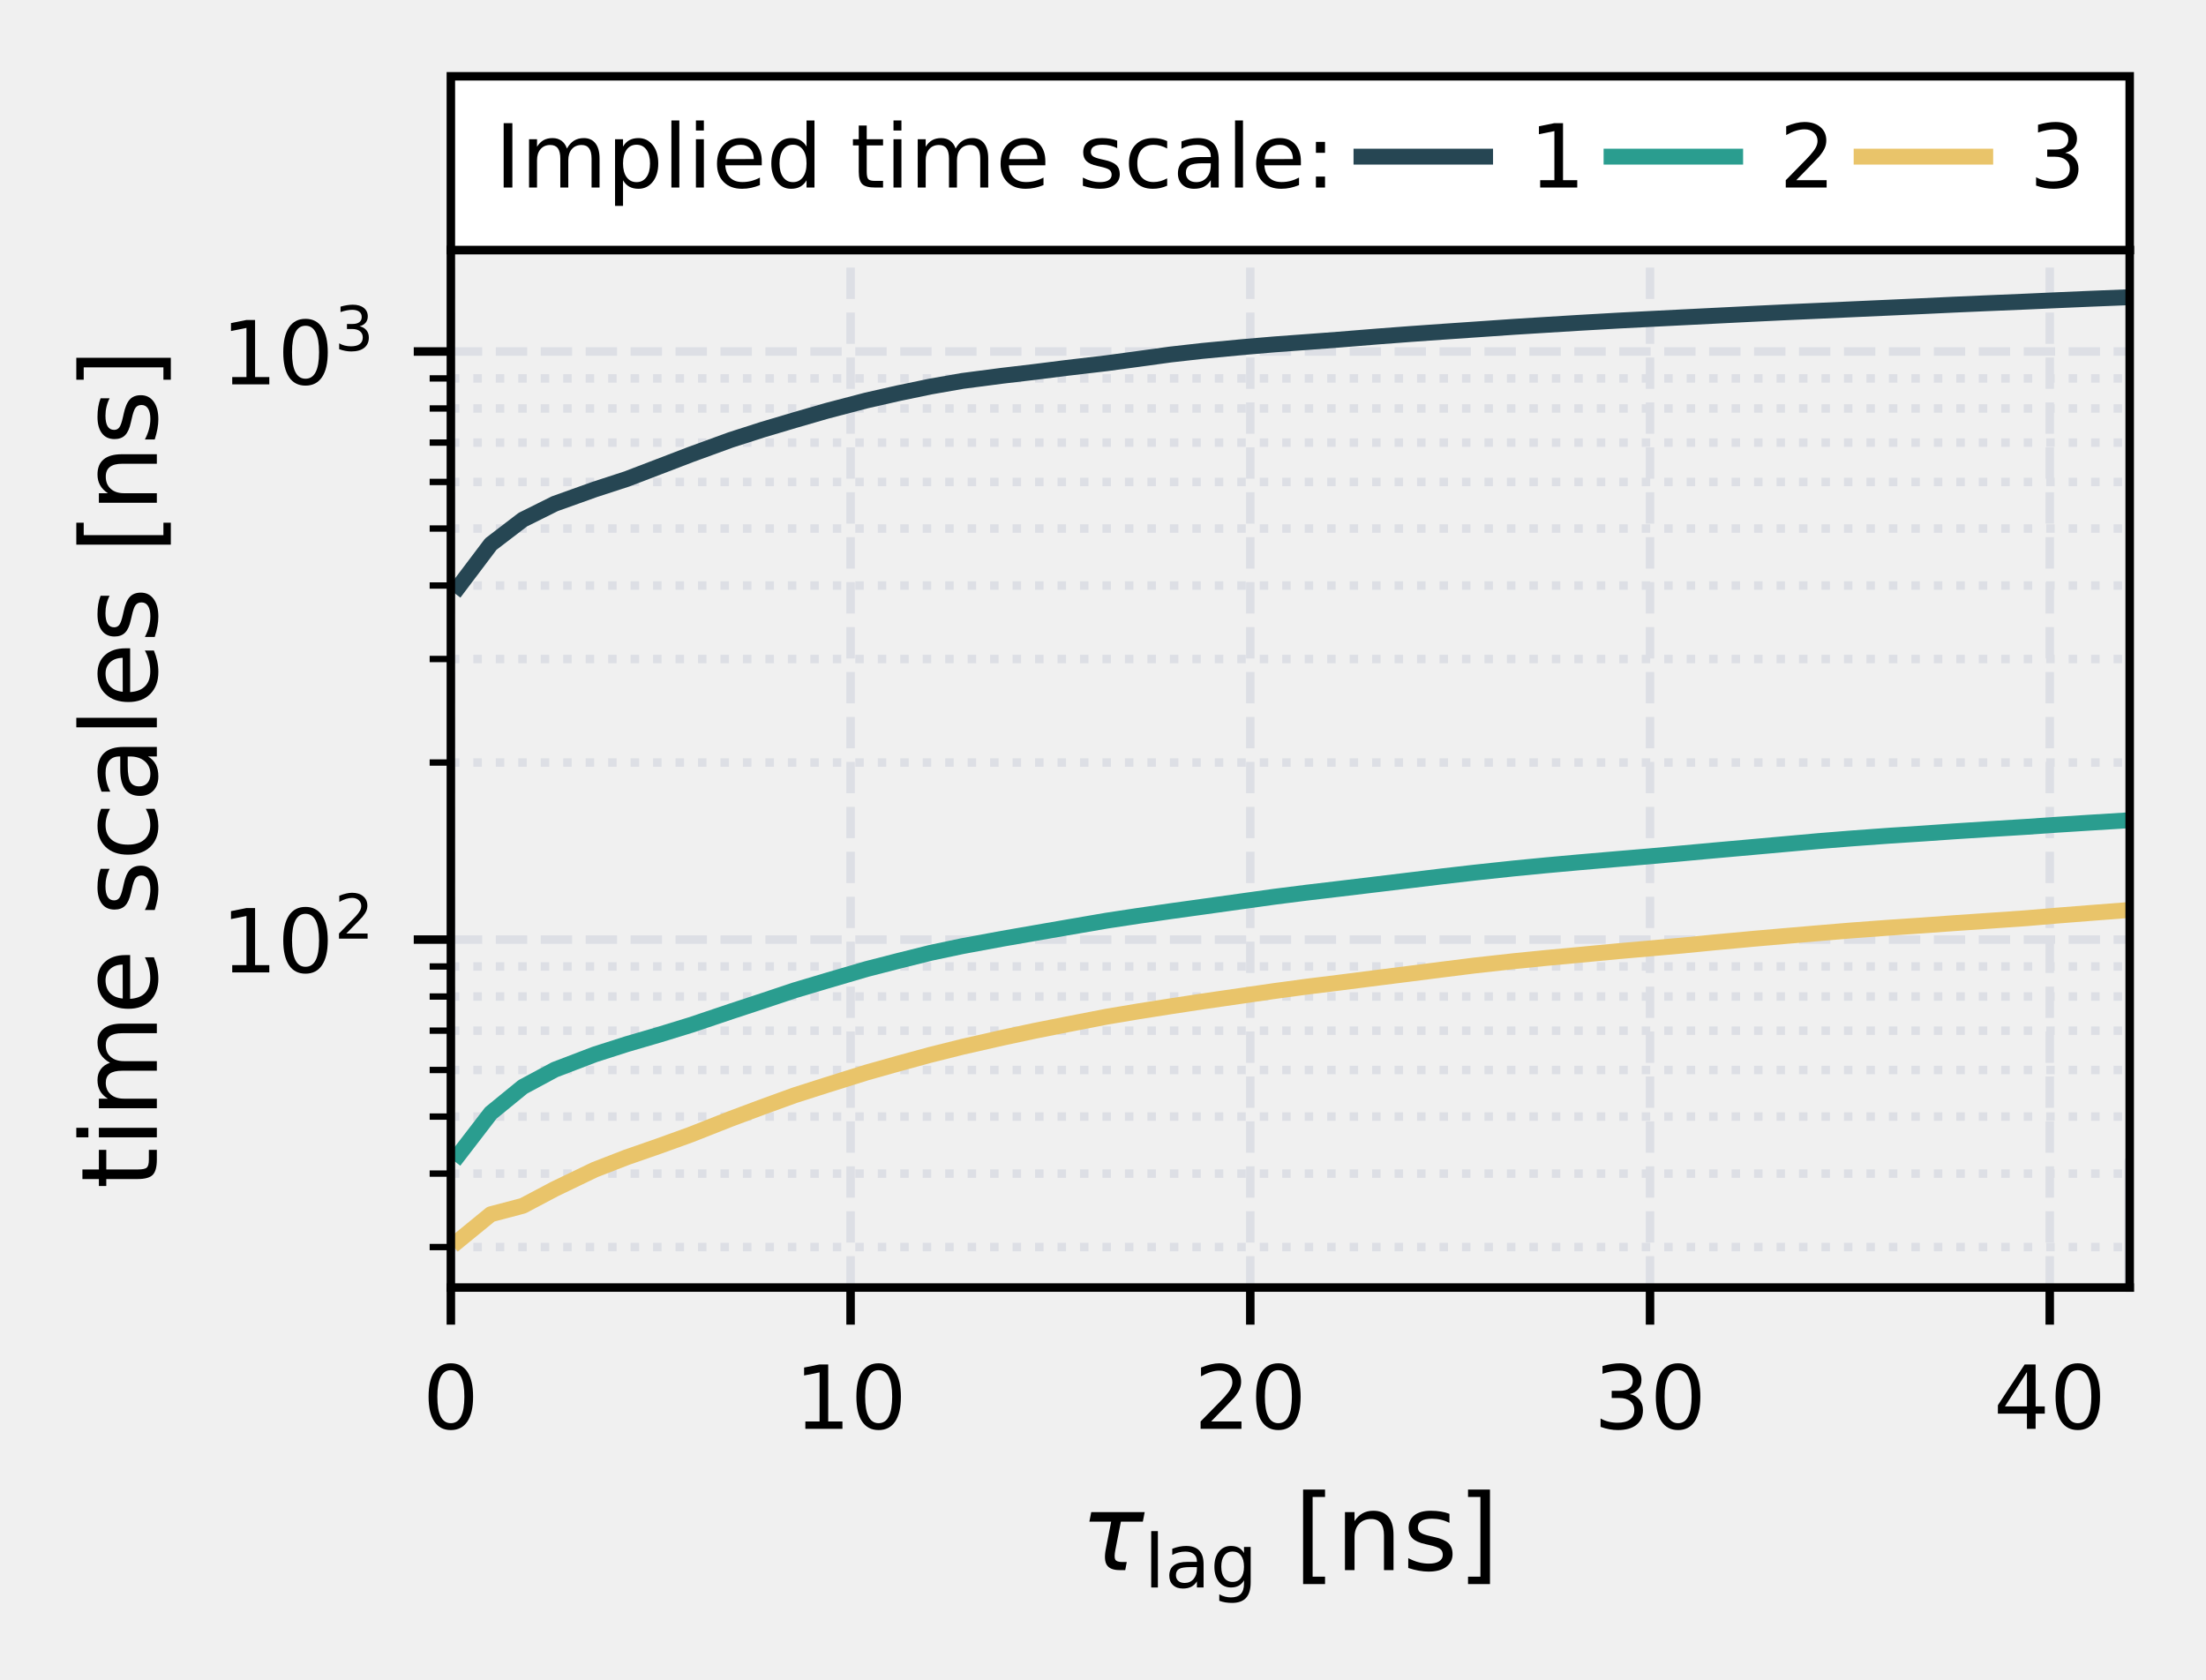
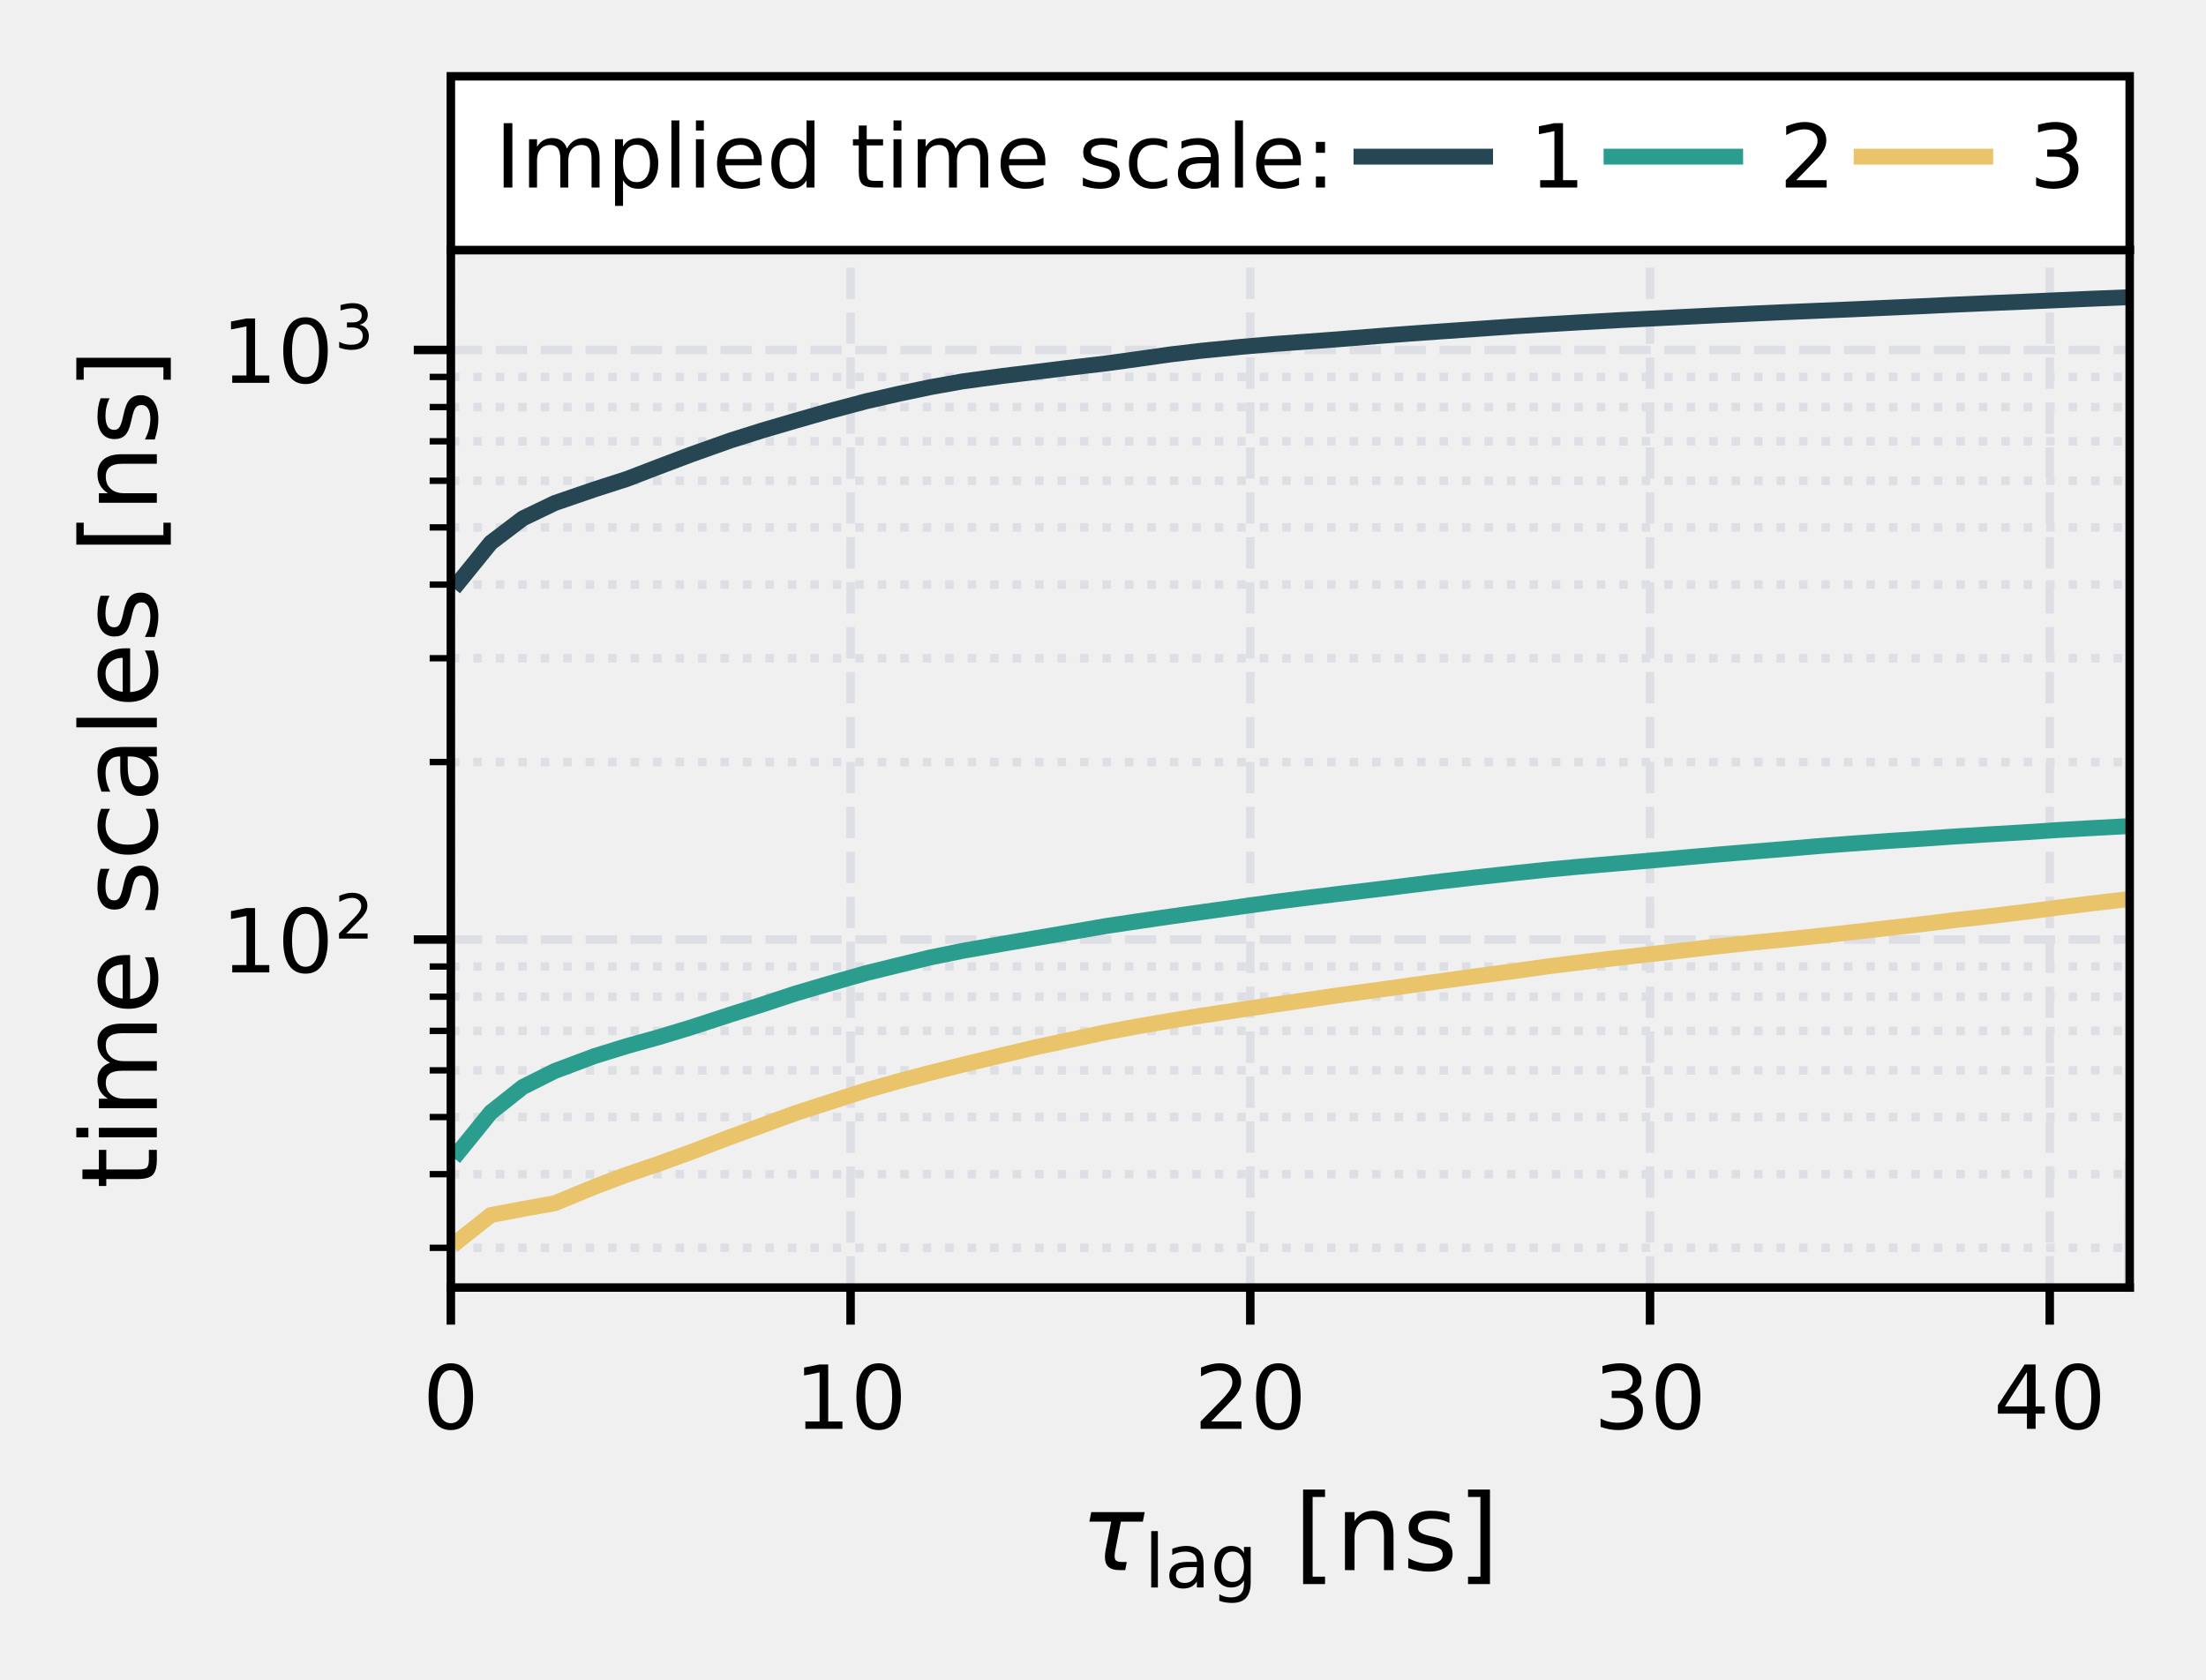
<svg xmlns="http://www.w3.org/2000/svg" xmlns:xlink="http://www.w3.org/1999/xlink" width="208.139pt" height="158.45pt" viewBox="0 0 208.139 158.45" version="1.1">
  <defs>
    <style type="text/css">*{stroke-linejoin: round; stroke-linecap: butt}</style>
  </defs>
  <g id="figure_1">
    <g id="patch_1">
      <path d="M 0 158.45  L 208.139 158.45  L 208.139 0  L 0 0  L 0 158.45  z " style="fill: none" />
    </g>
    <g id="axes_1">
      <g id="patch_2">
        <path d="M 42.539 121.488  L 200.939 121.488  L 200.939 23.592  L 42.539 23.592  L 42.539 121.488  z " style="fill: none" />
      </g>
      <g id="PolyCollection_1">
-         <path d="M 42.539 55687.192  L 42.539 55687.192  L 200.939 109.559  L 200.939 55687.192  L 200.939 55687.192  L 42.539 55687.192  z " clip-path="url(#p5a60e15272)" style="fill: #dddfe5; stroke: #dddfe5" />
+         <path d="M 42.539 55832.329  L 42.539 55832.329  L 200.939 109.612  L 200.939 55832.329  L 200.939 55832.329  L 42.539 55832.329  z " clip-path="url(#p1fb8c6ae62)" style="fill: #dddfe5; stroke: #dddfe5" />
      </g>
      <g id="matplotlib.axis_1">
        <g id="xtick_1">
          <g id="line2d_1">
-             <path d="M 42.539 121.488  L 42.539 23.592  " clip-path="url(#p5a60e15272)" style="fill: none; stroke-dasharray: 2.96,1.28; stroke-dashoffset: 0; stroke: #dddfe5; stroke-width: 0.8" />
+             <path d="M 42.539 121.488  L 42.539 23.592  " clip-path="url(#p1fb8c6ae62)" style="fill: none; stroke-dasharray: 2.96,1.28; stroke-dashoffset: 0; stroke: #dddfe5; stroke-width: 0.8" />
          </g>
          <g id="line2d_2">
            <defs>
-               <path id="ma54e5b5e8e" d="M 0 0  L 0 3.5  " style="stroke: #000000; stroke-width: 0.8" />
-             </defs>
-             <g>
-               <use xlink:href="#ma54e5b5e8e" x="42.539" y="121.488" style="stroke: #000000; stroke-width: 0.8" />
+               <path id="mc832dba0e1" d="M 0 0  L 0 3.5  " style="stroke: #000000; stroke-width: 0.8" />
+             </defs>
+             <g>
+               <use xlink:href="#mc832dba0e1" x="42.539" y="121.488" style="stroke: #000000; stroke-width: 0.8" />
            </g>
          </g>
          <g id="text_1">
            <g transform="translate(39.88894 134.818) scale(0.0833 -0.0833)">
              <defs>
                <path id="DejaVuSans-30" d="M 2034 4250  Q 1547 4250 1301 3770  Q 1056 3291 1056 2328  Q 1056 1369 1301 889  Q 1547 409 2034 409  Q 2525 409 2770 889  Q 3016 1369 3016 2328  Q 3016 3291 2770 3770  Q 2525 4250 2034 4250  z M 2034 4750  Q 2819 4750 3233 4129  Q 3647 3509 3647 2328  Q 3647 1150 3233 529  Q 2819 -91 2034 -91  Q 1250 -91 836 529  Q 422 1150 422 2328  Q 422 3509 836 4129  Q 1250 4750 2034 4750  z " transform="scale(0.015625)" />
              </defs>
              <use xlink:href="#DejaVuSans-30" />
            </g>
          </g>
        </g>
        <g id="xtick_2">
          <g id="line2d_3">
-             <path d="M 80.253 121.488  L 80.253 23.592  " clip-path="url(#p5a60e15272)" style="fill: none; stroke-dasharray: 2.96,1.28; stroke-dashoffset: 0; stroke: #dddfe5; stroke-width: 0.8" />
+             <path d="M 80.253 121.488  L 80.253 23.592  " clip-path="url(#p1fb8c6ae62)" style="fill: none; stroke-dasharray: 2.96,1.28; stroke-dashoffset: 0; stroke: #dddfe5; stroke-width: 0.8" />
          </g>
          <g id="line2d_4">
            <g>
-               <use xlink:href="#ma54e5b5e8e" x="80.253" y="121.488" style="stroke: #000000; stroke-width: 0.8" />
+               <use xlink:href="#mc832dba0e1" x="80.253" y="121.488" style="stroke: #000000; stroke-width: 0.8" />
            </g>
          </g>
          <g id="text_2">
            <g transform="translate(74.95325 134.818) scale(0.0833 -0.0833)">
              <defs>
                <path id="DejaVuSans-31" d="M 794 531  L 1825 531  L 1825 4091  L 703 3866  L 703 4441  L 1819 4666  L 2450 4666  L 2450 531  L 3481 531  L 3481 0  L 794 0  L 794 531  z " transform="scale(0.015625)" />
              </defs>
              <use xlink:href="#DejaVuSans-31" />
              <use xlink:href="#DejaVuSans-30" x="63.623" />
            </g>
          </g>
        </g>
        <g id="xtick_3">
          <g id="line2d_5">
-             <path d="M 117.967 121.488  L 117.967 23.592  " clip-path="url(#p5a60e15272)" style="fill: none; stroke-dasharray: 2.96,1.28; stroke-dashoffset: 0; stroke: #dddfe5; stroke-width: 0.8" />
+             <path d="M 117.967 121.488  L 117.967 23.592  " clip-path="url(#p1fb8c6ae62)" style="fill: none; stroke-dasharray: 2.96,1.28; stroke-dashoffset: 0; stroke: #dddfe5; stroke-width: 0.8" />
          </g>
          <g id="line2d_6">
            <g>
-               <use xlink:href="#ma54e5b5e8e" x="117.967" y="121.488" style="stroke: #000000; stroke-width: 0.8" />
+               <use xlink:href="#mc832dba0e1" x="117.967" y="121.488" style="stroke: #000000; stroke-width: 0.8" />
            </g>
          </g>
          <g id="text_3">
            <g transform="translate(112.6675 134.818) scale(0.0833 -0.0833)">
              <defs>
                <path id="DejaVuSans-32" d="M 1228 531  L 3431 531  L 3431 0  L 469 0  L 469 531  Q 828 903 1448 1529  Q 2069 2156 2228 2338  Q 2531 2678 2651 2914  Q 2772 3150 2772 3378  Q 2772 3750 2511 3984  Q 2250 4219 1831 4219  Q 1534 4219 1204 4116  Q 875 4013 500 3803  L 500 4441  Q 881 4594 1212 4672  Q 1544 4750 1819 4750  Q 2544 4750 2975 4387  Q 3406 4025 3406 3419  Q 3406 3131 3298 2873  Q 3191 2616 2906 2266  Q 2828 2175 2409 1742  Q 1991 1309 1228 531  z " transform="scale(0.015625)" />
              </defs>
              <use xlink:href="#DejaVuSans-32" />
              <use xlink:href="#DejaVuSans-30" x="63.623" />
            </g>
          </g>
        </g>
        <g id="xtick_4">
          <g id="line2d_7">
-             <path d="M 155.682 121.488  L 155.682 23.592  " clip-path="url(#p5a60e15272)" style="fill: none; stroke-dasharray: 2.96,1.28; stroke-dashoffset: 0; stroke: #dddfe5; stroke-width: 0.8" />
+             <path d="M 155.682 121.488  L 155.682 23.592  " clip-path="url(#p1fb8c6ae62)" style="fill: none; stroke-dasharray: 2.96,1.28; stroke-dashoffset: 0; stroke: #dddfe5; stroke-width: 0.8" />
          </g>
          <g id="line2d_8">
            <g>
-               <use xlink:href="#ma54e5b5e8e" x="155.682" y="121.488" style="stroke: #000000; stroke-width: 0.8" />
+               <use xlink:href="#mc832dba0e1" x="155.682" y="121.488" style="stroke: #000000; stroke-width: 0.8" />
            </g>
          </g>
          <g id="text_4">
            <g transform="translate(150.3818 134.818) scale(0.0833 -0.0833)">
              <defs>
                <path id="DejaVuSans-33" d="M 2597 2516  Q 3050 2419 3304 2112  Q 3559 1806 3559 1356  Q 3559 666 3084 287  Q 2609 -91 1734 -91  Q 1441 -91 1130 -33  Q 819 25 488 141  L 488 750  Q 750 597 1062 519  Q 1375 441 1716 441  Q 2309 441 2620 675  Q 2931 909 2931 1356  Q 2931 1769 2642 2001  Q 2353 2234 1838 2234  L 1294 2234  L 1294 2753  L 1863 2753  Q 2328 2753 2575 2939  Q 2822 3125 2822 3475  Q 2822 3834 2567 4026  Q 2313 4219 1838 4219  Q 1578 4219 1281 4162  Q 984 4106 628 3988  L 628 4550  Q 988 4650 1302 4700  Q 1616 4750 1894 4750  Q 2613 4750 3031 4423  Q 3450 4097 3450 3541  Q 3450 3153 3228 2886  Q 3006 2619 2597 2516  z " transform="scale(0.015625)" />
              </defs>
              <use xlink:href="#DejaVuSans-33" />
              <use xlink:href="#DejaVuSans-30" x="63.623" />
            </g>
          </g>
        </g>
        <g id="xtick_5">
          <g id="line2d_9">
-             <path d="M 193.396 121.488  L 193.396 23.592  " clip-path="url(#p5a60e15272)" style="fill: none; stroke-dasharray: 2.96,1.28; stroke-dashoffset: 0; stroke: #dddfe5; stroke-width: 0.8" />
+             <path d="M 193.396 121.488  L 193.396 23.592  " clip-path="url(#p1fb8c6ae62)" style="fill: none; stroke-dasharray: 2.96,1.28; stroke-dashoffset: 0; stroke: #dddfe5; stroke-width: 0.8" />
          </g>
          <g id="line2d_10">
            <g>
-               <use xlink:href="#ma54e5b5e8e" x="193.396" y="121.488" style="stroke: #000000; stroke-width: 0.8" />
+               <use xlink:href="#mc832dba0e1" x="193.396" y="121.488" style="stroke: #000000; stroke-width: 0.8" />
            </g>
          </g>
          <g id="text_5">
            <g transform="translate(188.0961 134.818) scale(0.0833 -0.0833)">
              <defs>
                <path id="DejaVuSans-34" d="M 2419 4116  L 825 1625  L 2419 1625  L 2419 4116  z M 2253 4666  L 3047 4666  L 3047 1625  L 3713 1625  L 3713 1100  L 3047 1100  L 3047 0  L 2419 0  L 2419 1100  L 313 1100  L 313 1709  L 2253 4666  z " transform="scale(0.015625)" />
              </defs>
              <use xlink:href="#DejaVuSans-34" />
              <use xlink:href="#DejaVuSans-30" x="63.623" />
            </g>
          </g>
        </g>
        <g id="text_6">
          <g transform="translate(101.9389 148.1503) scale(0.1 -0.1)">
            <defs>
              <path id="DejaVuSans-Oblique-3c4" d="M 2103 638  Q 2188 488 2525 488  L 2800 488  L 2706 0  L 2363 0  Q 1800 0 1600 300  Q 1403 606 1534 1269  L 1856 2925  L 541 2925  L 653 3500  L 3881 3500  L 3769 2925  L 2444 2925  L 2113 1234  Q 2025 781 2103 638  z " transform="scale(0.015625)" />
              <path id="DejaVuSans-6c" d="M 603 4863  L 1178 4863  L 1178 0  L 603 0  L 603 4863  z " transform="scale(0.015625)" />
              <path id="DejaVuSans-61" d="M 2194 1759  Q 1497 1759 1228 1600  Q 959 1441 959 1056  Q 959 750 1161 570  Q 1363 391 1709 391  Q 2188 391 2477 730  Q 2766 1069 2766 1631  L 2766 1759  L 2194 1759  z M 3341 1997  L 3341 0  L 2766 0  L 2766 531  Q 2569 213 2275 61  Q 1981 -91 1556 -91  Q 1019 -91 701 211  Q 384 513 384 1019  Q 384 1609 779 1909  Q 1175 2209 1959 2209  L 2766 2209  L 2766 2266  Q 2766 2663 2505 2880  Q 2244 3097 1772 3097  Q 1472 3097 1187 3025  Q 903 2953 641 2809  L 641 3341  Q 956 3463 1253 3523  Q 1550 3584 1831 3584  Q 2591 3584 2966 3190  Q 3341 2797 3341 1997  z " transform="scale(0.015625)" />
              <path id="DejaVuSans-67" d="M 2906 1791  Q 2906 2416 2648 2759  Q 2391 3103 1925 3103  Q 1463 3103 1205 2759  Q 947 2416 947 1791  Q 947 1169 1205 825  Q 1463 481 1925 481  Q 2391 481 2648 825  Q 2906 1169 2906 1791  z M 3481 434  Q 3481 -459 3084 -895  Q 2688 -1331 1869 -1331  Q 1566 -1331 1297 -1286  Q 1028 -1241 775 -1147  L 775 -588  Q 1028 -725 1275 -790  Q 1522 -856 1778 -856  Q 2344 -856 2625 -561  Q 2906 -266 2906 331  L 2906 616  Q 2728 306 2450 153  Q 2172 0 1784 0  Q 1141 0 747 490  Q 353 981 353 1791  Q 353 2603 747 3093  Q 1141 3584 1784 3584  Q 2172 3584 2450 3431  Q 2728 3278 2906 2969  L 2906 3500  L 3481 3500  L 3481 434  z " transform="scale(0.015625)" />
              <path id="DejaVuSans-20" transform="scale(0.015625)" />
              <path id="DejaVuSans-5b" d="M 550 4863  L 1875 4863  L 1875 4416  L 1125 4416  L 1125 -397  L 1875 -397  L 1875 -844  L 550 -844  L 550 4863  z " transform="scale(0.015625)" />
              <path id="DejaVuSans-6e" d="M 3513 2113  L 3513 0  L 2938 0  L 2938 2094  Q 2938 2591 2744 2837  Q 2550 3084 2163 3084  Q 1697 3084 1428 2787  Q 1159 2491 1159 1978  L 1159 0  L 581 0  L 581 3500  L 1159 3500  L 1159 2956  Q 1366 3272 1645 3428  Q 1925 3584 2291 3584  Q 2894 3584 3203 3211  Q 3513 2838 3513 2113  z " transform="scale(0.015625)" />
              <path id="DejaVuSans-73" d="M 2834 3397  L 2834 2853  Q 2591 2978 2328 3040  Q 2066 3103 1784 3103  Q 1356 3103 1142 2972  Q 928 2841 928 2578  Q 928 2378 1081 2264  Q 1234 2150 1697 2047  L 1894 2003  Q 2506 1872 2764 1633  Q 3022 1394 3022 966  Q 3022 478 2636 193  Q 2250 -91 1575 -91  Q 1294 -91 989 -36  Q 684 19 347 128  L 347 722  Q 666 556 975 473  Q 1284 391 1588 391  Q 1994 391 2212 530  Q 2431 669 2431 922  Q 2431 1156 2273 1281  Q 2116 1406 1581 1522  L 1381 1569  Q 847 1681 609 1914  Q 372 2147 372 2553  Q 372 3047 722 3315  Q 1072 3584 1716 3584  Q 2034 3584 2315 3537  Q 2597 3491 2834 3397  z " transform="scale(0.015625)" />
              <path id="DejaVuSans-5d" d="M 1947 4863  L 1947 -844  L 622 -844  L 622 -397  L 1369 -397  L 1369 4416  L 622 4416  L 622 4863  L 1947 4863  z " transform="scale(0.015625)" />
            </defs>
            <use xlink:href="#DejaVuSans-Oblique-3c4" transform="translate(0 0.015625)" />
            <use xlink:href="#DejaVuSans-6c" transform="translate(60.20508 -16.39062) scale(0.7)" />
            <use xlink:href="#DejaVuSans-61" transform="translate(79.65332 -16.39062) scale(0.7)" />
            <use xlink:href="#DejaVuSans-67" transform="translate(122.5488 -16.39062) scale(0.7)" />
            <use xlink:href="#DejaVuSans-20" transform="translate(169.7168 0.015625)" />
            <use xlink:href="#DejaVuSans-5b" transform="translate(201.5039 0.015625)" />
            <use xlink:href="#DejaVuSans-6e" transform="translate(240.5176 0.015625)" />
            <use xlink:href="#DejaVuSans-73" transform="translate(303.8965 0.015625)" />
            <use xlink:href="#DejaVuSans-5d" transform="translate(355.9961 0.015625)" />
          </g>
        </g>
      </g>
      <g id="matplotlib.axis_2">
        <g id="ytick_1">
          <g id="line2d_11">
-             <path d="M 42.539 88.654  L 200.939 88.654  " clip-path="url(#p5a60e15272)" style="fill: none; stroke-dasharray: 2.96,1.28; stroke-dashoffset: 0; stroke: #dddfe5; stroke-width: 0.8" />
+             <path d="M 42.539 88.652  L 200.939 88.652  " clip-path="url(#p1fb8c6ae62)" style="fill: none; stroke-dasharray: 2.96,1.28; stroke-dashoffset: 0; stroke: #dddfe5; stroke-width: 0.8" />
          </g>
          <g id="line2d_12">
            <defs>
-               <path id="ma16c49436f" d="M 0 0  L -3.5 0  " style="stroke: #000000; stroke-width: 0.8" />
-             </defs>
-             <g>
-               <use xlink:href="#ma16c49436f" x="42.539" y="88.654" style="stroke: #000000; stroke-width: 0.8" />
+               <path id="m6d2ce5199c" d="M 0 0  L -3.5 0  " style="stroke: #000000; stroke-width: 0.8" />
+             </defs>
+             <g>
+               <use xlink:href="#m6d2ce5199c" x="42.539" y="88.652" style="stroke: #000000; stroke-width: 0.8" />
            </g>
          </g>
          <g id="text_7">
-             <g transform="translate(20.87813 91.81829) scale(0.0833 -0.0833)">
+             <g transform="translate(20.87813 91.81677) scale(0.0833 -0.0833)">
              <use xlink:href="#DejaVuSans-31" transform="translate(0 0.765625)" />
              <use xlink:href="#DejaVuSans-30" transform="translate(63.62305 0.765625)" />
              <use xlink:href="#DejaVuSans-32" transform="translate(128.2031 39.04688) scale(0.7)" />
            </g>
          </g>
        </g>
        <g id="ytick_2">
          <g id="line2d_13">
-             <path d="M 42.539 33.166  L 200.939 33.166  " clip-path="url(#p5a60e15272)" style="fill: none; stroke-dasharray: 2.96,1.28; stroke-dashoffset: 0; stroke: #dddfe5; stroke-width: 0.8" />
+             <path d="M 42.539 33.02  L 200.939 33.02  " clip-path="url(#p1fb8c6ae62)" style="fill: none; stroke-dasharray: 2.96,1.28; stroke-dashoffset: 0; stroke: #dddfe5; stroke-width: 0.8" />
          </g>
          <g id="line2d_14">
            <g>
-               <use xlink:href="#ma16c49436f" x="42.539" y="33.166" style="stroke: #000000; stroke-width: 0.8" />
+               <use xlink:href="#m6d2ce5199c" x="42.539" y="33.02" style="stroke: #000000; stroke-width: 0.8" />
            </g>
          </g>
          <g id="text_8">
-             <g transform="translate(20.87813 36.33072) scale(0.0833 -0.0833)">
+             <g transform="translate(20.87813 36.18435) scale(0.0833 -0.0833)">
              <use xlink:href="#DejaVuSans-31" transform="translate(0 0.765625)" />
              <use xlink:href="#DejaVuSans-30" transform="translate(63.62305 0.765625)" />
              <use xlink:href="#DejaVuSans-33" transform="translate(128.2031 39.04688) scale(0.7)" />
            </g>
          </g>
        </g>
        <g id="ytick_3">
          <g id="line2d_15">
-             <path d="M 42.539 117.667  L 200.939 117.667  " clip-path="url(#p5a60e15272)" style="fill: none; stroke-dasharray: 0.8,1.32; stroke-dashoffset: 0; stroke: #dddfe5; stroke-width: 0.8" />
+             <path d="M 42.539 117.741  L 200.939 117.741  " clip-path="url(#p1fb8c6ae62)" style="fill: none; stroke-dasharray: 0.8,1.32; stroke-dashoffset: 0; stroke: #dddfe5; stroke-width: 0.8" />
          </g>
          <g id="line2d_16">
            <defs>
-               <path id="m517c866942" d="M 0 0  L -2 0  " style="stroke: #000000; stroke-width: 0.6" />
-             </defs>
-             <g>
-               <use xlink:href="#m517c866942" x="42.539" y="117.667" style="stroke: #000000; stroke-width: 0.6" />
+               <path id="mcb5abc543a" d="M 0 0  L -2 0  " style="stroke: #000000; stroke-width: 0.6" />
+             </defs>
+             <g>
+               <use xlink:href="#mcb5abc543a" x="42.539" y="117.741" style="stroke: #000000; stroke-width: 0.6" />
            </g>
          </g>
        </g>
        <g id="ytick_4">
          <g id="line2d_17">
-             <path d="M 42.539 110.734  L 200.939 110.734  " clip-path="url(#p5a60e15272)" style="fill: none; stroke-dasharray: 0.8,1.32; stroke-dashoffset: 0; stroke: #dddfe5; stroke-width: 0.8" />
+             <path d="M 42.539 110.79  L 200.939 110.79  " clip-path="url(#p1fb8c6ae62)" style="fill: none; stroke-dasharray: 0.8,1.32; stroke-dashoffset: 0; stroke: #dddfe5; stroke-width: 0.8" />
          </g>
          <g id="line2d_18">
            <g>
-               <use xlink:href="#m517c866942" x="42.539" y="110.734" style="stroke: #000000; stroke-width: 0.6" />
+               <use xlink:href="#mcb5abc543a" x="42.539" y="110.79" style="stroke: #000000; stroke-width: 0.6" />
            </g>
          </g>
        </g>
        <g id="ytick_5">
          <g id="line2d_19">
-             <path d="M 42.539 105.357  L 200.939 105.357  " clip-path="url(#p5a60e15272)" style="fill: none; stroke-dasharray: 0.8,1.32; stroke-dashoffset: 0; stroke: #dddfe5; stroke-width: 0.8" />
+             <path d="M 42.539 105.399  L 200.939 105.399  " clip-path="url(#p1fb8c6ae62)" style="fill: none; stroke-dasharray: 0.8,1.32; stroke-dashoffset: 0; stroke: #dddfe5; stroke-width: 0.8" />
          </g>
          <g id="line2d_20">
            <g>
-               <use xlink:href="#m517c866942" x="42.539" y="105.357" style="stroke: #000000; stroke-width: 0.6" />
+               <use xlink:href="#mcb5abc543a" x="42.539" y="105.399" style="stroke: #000000; stroke-width: 0.6" />
            </g>
          </g>
        </g>
        <g id="ytick_6">
          <g id="line2d_21">
-             <path d="M 42.539 100.963  L 200.939 100.963  " clip-path="url(#p5a60e15272)" style="fill: none; stroke-dasharray: 0.8,1.32; stroke-dashoffset: 0; stroke: #dddfe5; stroke-width: 0.8" />
+             <path d="M 42.539 100.994  L 200.939 100.994  " clip-path="url(#p1fb8c6ae62)" style="fill: none; stroke-dasharray: 0.8,1.32; stroke-dashoffset: 0; stroke: #dddfe5; stroke-width: 0.8" />
          </g>
          <g id="line2d_22">
            <g>
-               <use xlink:href="#m517c866942" x="42.539" y="100.963" style="stroke: #000000; stroke-width: 0.6" />
+               <use xlink:href="#mcb5abc543a" x="42.539" y="100.994" style="stroke: #000000; stroke-width: 0.6" />
            </g>
          </g>
        </g>
        <g id="ytick_7">
          <g id="line2d_23">
-             <path d="M 42.539 97.249  L 200.939 97.249  " clip-path="url(#p5a60e15272)" style="fill: none; stroke-dasharray: 0.8,1.32; stroke-dashoffset: 0; stroke: #dddfe5; stroke-width: 0.8" />
+             <path d="M 42.539 97.27  L 200.939 97.27  " clip-path="url(#p1fb8c6ae62)" style="fill: none; stroke-dasharray: 0.8,1.32; stroke-dashoffset: 0; stroke: #dddfe5; stroke-width: 0.8" />
          </g>
          <g id="line2d_24">
            <g>
-               <use xlink:href="#m517c866942" x="42.539" y="97.249" style="stroke: #000000; stroke-width: 0.6" />
+               <use xlink:href="#mcb5abc543a" x="42.539" y="97.27" style="stroke: #000000; stroke-width: 0.6" />
            </g>
          </g>
        </g>
        <g id="ytick_8">
          <g id="line2d_25">
-             <path d="M 42.539 94.031  L 200.939 94.031  " clip-path="url(#p5a60e15272)" style="fill: none; stroke-dasharray: 0.8,1.32; stroke-dashoffset: 0; stroke: #dddfe5; stroke-width: 0.8" />
+             <path d="M 42.539 94.043  L 200.939 94.043  " clip-path="url(#p1fb8c6ae62)" style="fill: none; stroke-dasharray: 0.8,1.32; stroke-dashoffset: 0; stroke: #dddfe5; stroke-width: 0.8" />
          </g>
          <g id="line2d_26">
            <g>
-               <use xlink:href="#m517c866942" x="42.539" y="94.031" style="stroke: #000000; stroke-width: 0.6" />
+               <use xlink:href="#mcb5abc543a" x="42.539" y="94.043" style="stroke: #000000; stroke-width: 0.6" />
            </g>
          </g>
        </g>
        <g id="ytick_9">
          <g id="line2d_27">
-             <path d="M 42.539 91.193  L 200.939 91.193  " clip-path="url(#p5a60e15272)" style="fill: none; stroke-dasharray: 0.8,1.32; stroke-dashoffset: 0; stroke: #dddfe5; stroke-width: 0.8" />
+             <path d="M 42.539 91.198  L 200.939 91.198  " clip-path="url(#p1fb8c6ae62)" style="fill: none; stroke-dasharray: 0.8,1.32; stroke-dashoffset: 0; stroke: #dddfe5; stroke-width: 0.8" />
          </g>
          <g id="line2d_28">
            <g>
-               <use xlink:href="#m517c866942" x="42.539" y="91.193" style="stroke: #000000; stroke-width: 0.6" />
+               <use xlink:href="#mcb5abc543a" x="42.539" y="91.198" style="stroke: #000000; stroke-width: 0.6" />
            </g>
          </g>
        </g>
        <g id="ytick_10">
          <g id="line2d_29">
-             <path d="M 42.539 71.95  L 200.939 71.95  " clip-path="url(#p5a60e15272)" style="fill: none; stroke-dasharray: 0.8,1.32; stroke-dashoffset: 0; stroke: #dddfe5; stroke-width: 0.8" />
+             <path d="M 42.539 71.905  L 200.939 71.905  " clip-path="url(#p1fb8c6ae62)" style="fill: none; stroke-dasharray: 0.8,1.32; stroke-dashoffset: 0; stroke: #dddfe5; stroke-width: 0.8" />
          </g>
          <g id="line2d_30">
            <g>
-               <use xlink:href="#m517c866942" x="42.539" y="71.95" style="stroke: #000000; stroke-width: 0.6" />
+               <use xlink:href="#mcb5abc543a" x="42.539" y="71.905" style="stroke: #000000; stroke-width: 0.6" />
            </g>
          </g>
        </g>
        <g id="ytick_11">
          <g id="line2d_31">
-             <path d="M 42.539 62.179  L 200.939 62.179  " clip-path="url(#p5a60e15272)" style="fill: none; stroke-dasharray: 0.8,1.32; stroke-dashoffset: 0; stroke: #dddfe5; stroke-width: 0.8" />
+             <path d="M 42.539 62.109  L 200.939 62.109  " clip-path="url(#p1fb8c6ae62)" style="fill: none; stroke-dasharray: 0.8,1.32; stroke-dashoffset: 0; stroke: #dddfe5; stroke-width: 0.8" />
          </g>
          <g id="line2d_32">
            <g>
-               <use xlink:href="#m517c866942" x="42.539" y="62.179" style="stroke: #000000; stroke-width: 0.6" />
+               <use xlink:href="#mcb5abc543a" x="42.539" y="62.109" style="stroke: #000000; stroke-width: 0.6" />
            </g>
          </g>
        </g>
        <g id="ytick_12">
          <g id="line2d_33">
-             <path d="M 42.539 55.247  L 200.939 55.247  " clip-path="url(#p5a60e15272)" style="fill: none; stroke-dasharray: 0.8,1.32; stroke-dashoffset: 0; stroke: #dddfe5; stroke-width: 0.8" />
+             <path d="M 42.539 55.158  L 200.939 55.158  " clip-path="url(#p1fb8c6ae62)" style="fill: none; stroke-dasharray: 0.8,1.32; stroke-dashoffset: 0; stroke: #dddfe5; stroke-width: 0.8" />
          </g>
          <g id="line2d_34">
            <g>
-               <use xlink:href="#m517c866942" x="42.539" y="55.247" style="stroke: #000000; stroke-width: 0.6" />
+               <use xlink:href="#mcb5abc543a" x="42.539" y="55.158" style="stroke: #000000; stroke-width: 0.6" />
            </g>
          </g>
        </g>
        <g id="ytick_13">
          <g id="line2d_35">
-             <path d="M 42.539 49.869  L 200.939 49.869  " clip-path="url(#p5a60e15272)" style="fill: none; stroke-dasharray: 0.8,1.32; stroke-dashoffset: 0; stroke: #dddfe5; stroke-width: 0.8" />
+             <path d="M 42.539 49.767  L 200.939 49.767  " clip-path="url(#p1fb8c6ae62)" style="fill: none; stroke-dasharray: 0.8,1.32; stroke-dashoffset: 0; stroke: #dddfe5; stroke-width: 0.8" />
          </g>
          <g id="line2d_36">
            <g>
-               <use xlink:href="#m517c866942" x="42.539" y="49.869" style="stroke: #000000; stroke-width: 0.6" />
+               <use xlink:href="#mcb5abc543a" x="42.539" y="49.767" style="stroke: #000000; stroke-width: 0.6" />
            </g>
          </g>
        </g>
        <g id="ytick_14">
          <g id="line2d_37">
-             <path d="M 42.539 45.476  L 200.939 45.476  " clip-path="url(#p5a60e15272)" style="fill: none; stroke-dasharray: 0.8,1.32; stroke-dashoffset: 0; stroke: #dddfe5; stroke-width: 0.8" />
+             <path d="M 42.539 45.362  L 200.939 45.362  " clip-path="url(#p1fb8c6ae62)" style="fill: none; stroke-dasharray: 0.8,1.32; stroke-dashoffset: 0; stroke: #dddfe5; stroke-width: 0.8" />
          </g>
          <g id="line2d_38">
            <g>
-               <use xlink:href="#m517c866942" x="42.539" y="45.476" style="stroke: #000000; stroke-width: 0.6" />
+               <use xlink:href="#mcb5abc543a" x="42.539" y="45.362" style="stroke: #000000; stroke-width: 0.6" />
            </g>
          </g>
        </g>
        <g id="ytick_15">
          <g id="line2d_39">
-             <path d="M 42.539 41.761  L 200.939 41.761  " clip-path="url(#p5a60e15272)" style="fill: none; stroke-dasharray: 0.8,1.32; stroke-dashoffset: 0; stroke: #dddfe5; stroke-width: 0.8" />
+             <path d="M 42.539 41.637  L 200.939 41.637  " clip-path="url(#p1fb8c6ae62)" style="fill: none; stroke-dasharray: 0.8,1.32; stroke-dashoffset: 0; stroke: #dddfe5; stroke-width: 0.8" />
          </g>
          <g id="line2d_40">
            <g>
-               <use xlink:href="#m517c866942" x="42.539" y="41.761" style="stroke: #000000; stroke-width: 0.6" />
+               <use xlink:href="#mcb5abc543a" x="42.539" y="41.637" style="stroke: #000000; stroke-width: 0.6" />
            </g>
          </g>
        </g>
        <g id="ytick_16">
          <g id="line2d_41">
-             <path d="M 42.539 38.543  L 200.939 38.543  " clip-path="url(#p5a60e15272)" style="fill: none; stroke-dasharray: 0.8,1.32; stroke-dashoffset: 0; stroke: #dddfe5; stroke-width: 0.8" />
+             <path d="M 42.539 38.411  L 200.939 38.411  " clip-path="url(#p1fb8c6ae62)" style="fill: none; stroke-dasharray: 0.8,1.32; stroke-dashoffset: 0; stroke: #dddfe5; stroke-width: 0.8" />
          </g>
          <g id="line2d_42">
            <g>
-               <use xlink:href="#m517c866942" x="42.539" y="38.543" style="stroke: #000000; stroke-width: 0.6" />
+               <use xlink:href="#mcb5abc543a" x="42.539" y="38.411" style="stroke: #000000; stroke-width: 0.6" />
            </g>
          </g>
        </g>
        <g id="ytick_17">
          <g id="line2d_43">
-             <path d="M 42.539 35.705  L 200.939 35.705  " clip-path="url(#p5a60e15272)" style="fill: none; stroke-dasharray: 0.8,1.32; stroke-dashoffset: 0; stroke: #dddfe5; stroke-width: 0.8" />
+             <path d="M 42.539 35.565  L 200.939 35.565  " clip-path="url(#p1fb8c6ae62)" style="fill: none; stroke-dasharray: 0.8,1.32; stroke-dashoffset: 0; stroke: #dddfe5; stroke-width: 0.8" />
          </g>
          <g id="line2d_44">
            <g>
-               <use xlink:href="#m517c866942" x="42.539" y="35.705" style="stroke: #000000; stroke-width: 0.6" />
+               <use xlink:href="#mcb5abc543a" x="42.539" y="35.565" style="stroke: #000000; stroke-width: 0.6" />
            </g>
          </g>
        </g>
        <g id="text_9">
          <g transform="translate(14.79844 112.1777) rotate(-90) scale(0.1 -0.1)">
            <defs>
              <path id="DejaVuSans-74" d="M 1172 4494  L 1172 3500  L 2356 3500  L 2356 3053  L 1172 3053  L 1172 1153  Q 1172 725 1289 603  Q 1406 481 1766 481  L 2356 481  L 2356 0  L 1766 0  Q 1100 0 847 248  Q 594 497 594 1153  L 594 3053  L 172 3053  L 172 3500  L 594 3500  L 594 4494  L 1172 4494  z " transform="scale(0.015625)" />
              <path id="DejaVuSans-69" d="M 603 3500  L 1178 3500  L 1178 0  L 603 0  L 603 3500  z M 603 4863  L 1178 4863  L 1178 4134  L 603 4134  L 603 4863  z " transform="scale(0.015625)" />
              <path id="DejaVuSans-6d" d="M 3328 2828  Q 3544 3216 3844 3400  Q 4144 3584 4550 3584  Q 5097 3584 5394 3201  Q 5691 2819 5691 2113  L 5691 0  L 5113 0  L 5113 2094  Q 5113 2597 4934 2840  Q 4756 3084 4391 3084  Q 3944 3084 3684 2787  Q 3425 2491 3425 1978  L 3425 0  L 2847 0  L 2847 2094  Q 2847 2600 2669 2842  Q 2491 3084 2119 3084  Q 1678 3084 1418 2786  Q 1159 2488 1159 1978  L 1159 0  L 581 0  L 581 3500  L 1159 3500  L 1159 2956  Q 1356 3278 1631 3431  Q 1906 3584 2284 3584  Q 2666 3584 2933 3390  Q 3200 3197 3328 2828  z " transform="scale(0.015625)" />
              <path id="DejaVuSans-65" d="M 3597 1894  L 3597 1613  L 953 1613  Q 991 1019 1311 708  Q 1631 397 2203 397  Q 2534 397 2845 478  Q 3156 559 3463 722  L 3463 178  Q 3153 47 2828 -22  Q 2503 -91 2169 -91  Q 1331 -91 842 396  Q 353 884 353 1716  Q 353 2575 817 3079  Q 1281 3584 2069 3584  Q 2775 3584 3186 3129  Q 3597 2675 3597 1894  z M 3022 2063  Q 3016 2534 2758 2815  Q 2500 3097 2075 3097  Q 1594 3097 1305 2825  Q 1016 2553 972 2059  L 3022 2063  z " transform="scale(0.015625)" />
              <path id="DejaVuSans-63" d="M 3122 3366  L 3122 2828  Q 2878 2963 2633 3030  Q 2388 3097 2138 3097  Q 1578 3097 1268 2742  Q 959 2388 959 1747  Q 959 1106 1268 751  Q 1578 397 2138 397  Q 2388 397 2633 464  Q 2878 531 3122 666  L 3122 134  Q 2881 22 2623 -34  Q 2366 -91 2075 -91  Q 1284 -91 818 406  Q 353 903 353 1747  Q 353 2603 823 3093  Q 1294 3584 2113 3584  Q 2378 3584 2631 3529  Q 2884 3475 3122 3366  z " transform="scale(0.015625)" />
            </defs>
            <use xlink:href="#DejaVuSans-74" />
            <use xlink:href="#DejaVuSans-69" x="39.209" />
            <use xlink:href="#DejaVuSans-6d" x="66.992" />
            <use xlink:href="#DejaVuSans-65" x="164.404" />
            <use xlink:href="#DejaVuSans-20" x="225.928" />
            <use xlink:href="#DejaVuSans-73" x="257.715" />
            <use xlink:href="#DejaVuSans-63" x="309.814" />
            <use xlink:href="#DejaVuSans-61" x="364.795" />
            <use xlink:href="#DejaVuSans-6c" x="426.074" />
            <use xlink:href="#DejaVuSans-65" x="453.857" />
            <use xlink:href="#DejaVuSans-73" x="515.381" />
            <use xlink:href="#DejaVuSans-20" x="567.48" />
            <use xlink:href="#DejaVuSans-5b" x="599.268" />
            <use xlink:href="#DejaVuSans-6e" x="638.281" />
            <use xlink:href="#DejaVuSans-73" x="701.66" />
            <use xlink:href="#DejaVuSans-5d" x="753.76" />
          </g>
        </g>
      </g>
      <g id="line2d_45">
-         <path d="M 43.293 55.338  L 46.31 51.341  L 49.327 49.033  L 52.345 47.53  L 56.116 46.18  L 59.133 45.197  L 62.15 44.043  L 65.167 42.886  L 68.939 41.51  L 71.956 40.541  L 74.973 39.643  L 77.99 38.769  L 81.762 37.782  L 84.779 37.098  L 87.796 36.471  L 90.813 35.943  L 94.585 35.452  L 97.602 35.096  L 100.619 34.717  L 104.39 34.275  L 107.407 33.867  L 110.425 33.452  L 113.442 33.112  L 117.213 32.754  L 120.23 32.497  L 123.247 32.276  L 126.265 32.051  L 130.036 31.746  L 133.053 31.518  L 136.07 31.305  L 139.087 31.099  L 142.859 30.839  L 145.876 30.652  L 148.893 30.467  L 152.665 30.251  L 155.682 30.098  L 158.699 29.946  L 161.716 29.796  L 165.487 29.607  L 168.505 29.463  L 171.522 29.329  L 174.539 29.194  L 178.31 29.025  L 181.327 28.889  L 184.345 28.747  L 187.362 28.616  L 191.133 28.458  L 194.15 28.323  L 197.167 28.193  L 200.939 28.042  " clip-path="url(#p5a60e15272)" style="fill: none; stroke: #264653; stroke-width: 1.5; stroke-linecap: square" />
+         <path d="M 43.293 54.924  L 46.31 51.205  L 49.327 48.914  L 52.345 47.464  L 56.116 46.168  L 59.133 45.198  L 62.15 44.04  L 65.167 42.898  L 68.939 41.556  L 71.956 40.606  L 74.973 39.721  L 77.99 38.856  L 81.762 37.852  L 84.779 37.161  L 87.796 36.528  L 90.813 35.987  L 94.585 35.475  L 97.602 35.108  L 100.619 34.73  L 104.39 34.288  L 107.407 33.87  L 110.425 33.442  L 113.442 33.086  L 117.213 32.716  L 120.23 32.457  L 123.247 32.236  L 126.265 32.012  L 130.036 31.708  L 133.053 31.478  L 136.07 31.264  L 139.087 31.056  L 142.859 30.792  L 145.876 30.605  L 148.893 30.426  L 152.665 30.214  L 155.682 30.063  L 158.699 29.912  L 161.716 29.763  L 165.487 29.584  L 168.505 29.448  L 171.522 29.322  L 174.539 29.196  L 178.31 29.028  L 181.327 28.892  L 184.345 28.748  L 187.362 28.616  L 191.133 28.459  L 194.15 28.324  L 197.167 28.194  L 200.939 28.042  " clip-path="url(#p1fb8c6ae62)" style="fill: none; stroke: #264653; stroke-width: 1.5; stroke-linecap: square" />
      </g>
      <g id="line2d_46">
-         <path d="M 43.293 108.942  L 46.31 105.019  L 49.327 102.554  L 52.345 100.93  L 56.116 99.49  L 59.133 98.524  L 62.15 97.643  L 65.167 96.717  L 68.939 95.446  L 71.956 94.452  L 74.973 93.443  L 77.99 92.542  L 81.762 91.436  L 84.779 90.661  L 87.796 89.908  L 90.813 89.271  L 94.585 88.573  L 97.602 88.047  L 100.619 87.523  L 104.39 86.874  L 107.407 86.416  L 110.425 85.98  L 113.442 85.562  L 117.213 85.036  L 120.23 84.615  L 123.247 84.233  L 126.265 83.876  L 130.036 83.423  L 133.053 83.059  L 136.07 82.691  L 139.087 82.343  L 142.859 81.94  L 145.876 81.647  L 148.893 81.374  L 152.665 81.05  L 155.682 80.796  L 158.699 80.524  L 161.716 80.247  L 165.487 79.911  L 168.505 79.64  L 171.522 79.368  L 174.539 79.125  L 178.31 78.85  L 181.327 78.656  L 184.345 78.447  L 187.362 78.253  L 191.133 78.022  L 194.15 77.815  L 197.167 77.624  L 200.939 77.393  " clip-path="url(#p5a60e15272)" style="fill: none; stroke: #2a9d8f; stroke-width: 1.5; stroke-linecap: square" />
+         <path d="M 43.293 108.68  L 46.31 104.958  L 49.327 102.565  L 52.345 101.053  L 56.116 99.641  L 59.133 98.705  L 62.15 97.864  L 65.167 96.952  L 68.939 95.721  L 71.956 94.769  L 74.973 93.772  L 77.99 92.882  L 81.762 91.809  L 84.779 91.066  L 87.796 90.336  L 90.813 89.722  L 94.585 89.054  L 97.602 88.54  L 100.619 88.023  L 104.39 87.372  L 107.407 86.921  L 110.425 86.479  L 113.442 86.053  L 117.213 85.528  L 120.23 85.104  L 123.247 84.723  L 126.265 84.348  L 130.036 83.899  L 133.053 83.525  L 136.07 83.152  L 139.087 82.804  L 142.859 82.389  L 145.876 82.07  L 148.893 81.785  L 152.665 81.46  L 155.682 81.203  L 158.699 80.929  L 161.716 80.663  L 165.487 80.346  L 168.505 80.1  L 171.522 79.839  L 174.539 79.609  L 178.31 79.34  L 181.327 79.146  L 184.345 78.933  L 187.362 78.745  L 191.133 78.522  L 194.15 78.32  L 197.167 78.147  L 200.939 77.944  " clip-path="url(#p1fb8c6ae62)" style="fill: none; stroke: #2a9d8f; stroke-width: 1.5; stroke-linecap: square" />
      </g>
      <g id="line2d_47">
-         <path d="M 43.293 117.039  L 46.31 114.572  L 49.327 113.777  L 52.345 112.181  L 56.116 110.365  L 59.133 109.196  L 62.15 108.147  L 65.167 107.058  L 68.939 105.569  L 71.956 104.441  L 74.973 103.346  L 77.99 102.382  L 81.762 101.199  L 84.779 100.349  L 87.796 99.526  L 90.813 98.771  L 94.585 97.914  L 97.602 97.268  L 100.619 96.669  L 104.39 95.935  L 107.407 95.428  L 110.425 94.953  L 113.442 94.494  L 117.213 93.948  L 120.23 93.511  L 123.247 93.104  L 126.265 92.731  L 130.036 92.25  L 133.053 91.87  L 136.07 91.485  L 139.087 91.107  L 142.859 90.689  L 145.876 90.389  L 148.893 90.109  L 152.665 89.753  L 155.682 89.489  L 158.699 89.221  L 161.716 88.925  L 165.487 88.576  L 168.505 88.314  L 171.522 88.056  L 174.539 87.805  L 178.31 87.526  L 181.327 87.325  L 184.345 87.107  L 187.362 86.903  L 191.133 86.642  L 194.15 86.388  L 197.167 86.15  L 200.939 85.86  " clip-path="url(#p5a60e15272)" style="fill: none; stroke: #e9c46a; stroke-width: 1.5; stroke-linecap: square" />
+         <path d="M 43.293 117.039  L 46.31 114.648  L 49.327 114.074  L 52.345 113.533  L 56.116 111.976  L 59.133 110.835  L 62.15 109.808  L 65.167 108.713  L 68.939 107.271  L 71.956 106.168  L 74.973 105.059  L 77.99 104.077  L 81.762 102.868  L 84.779 102.019  L 87.796 101.22  L 90.813 100.464  L 94.585 99.561  L 97.602 98.841  L 100.619 98.192  L 104.39 97.389  L 107.407 96.831  L 110.425 96.311  L 113.442 95.819  L 117.213 95.248  L 120.23 94.797  L 123.247 94.361  L 126.265 93.914  L 130.036 93.4  L 133.053 92.975  L 136.07 92.557  L 139.087 92.135  L 142.859 91.634  L 145.876 91.206  L 148.893 90.826  L 152.665 90.378  L 155.682 90.035  L 158.699 89.692  L 161.716 89.335  L 165.487 88.931  L 168.505 88.634  L 171.522 88.32  L 174.539 87.978  L 178.31 87.55  L 181.327 87.2  L 184.345 86.825  L 187.362 86.492  L 191.133 86.038  L 194.15 85.64  L 197.167 85.263  L 200.939 84.826  " clip-path="url(#p1fb8c6ae62)" style="fill: none; stroke: #e9c46a; stroke-width: 1.5; stroke-linecap: square" />
      </g>
      <g id="patch_3">
        <path d="M 42.539 121.488  L 42.539 23.592  " style="fill: none; stroke: #000000; stroke-width: 0.8; stroke-linejoin: miter; stroke-linecap: square" />
      </g>
      <g id="patch_4">
        <path d="M 200.939 121.488  L 200.939 23.592  " style="fill: none; stroke: #000000; stroke-width: 0.8; stroke-linejoin: miter; stroke-linecap: square" />
      </g>
      <g id="patch_5">
        <path d="M 42.539 121.488  L 200.939 121.488  " style="fill: none; stroke: #000000; stroke-width: 0.8; stroke-linejoin: miter; stroke-linecap: square" />
      </g>
      <g id="patch_6">
        <path d="M 42.539 23.592  L 200.939 23.592  " style="fill: none; stroke: #000000; stroke-width: 0.8; stroke-linejoin: miter; stroke-linecap: square" />
      </g>
      <g id="legend_1">
        <g id="patch_7">
          <path d="M 42.539 23.592  L 200.939 23.592  L 200.939 7.2  L 42.539 7.2  z " style="fill: #ffffff; stroke: #000000; stroke-width: 0.8; stroke-linejoin: miter" />
        </g>
        <g id="text_10">
          <g transform="translate(46.70392 17.6945) scale(0.0833 -0.0833)">
            <defs>
              <path id="DejaVuSans-49" d="M 628 4666  L 1259 4666  L 1259 0  L 628 0  L 628 4666  z " transform="scale(0.015625)" />
              <path id="DejaVuSans-70" d="M 1159 525  L 1159 -1331  L 581 -1331  L 581 3500  L 1159 3500  L 1159 2969  Q 1341 3281 1617 3432  Q 1894 3584 2278 3584  Q 2916 3584 3314 3078  Q 3713 2572 3713 1747  Q 3713 922 3314 415  Q 2916 -91 2278 -91  Q 1894 -91 1617 61  Q 1341 213 1159 525  z M 3116 1747  Q 3116 2381 2855 2742  Q 2594 3103 2138 3103  Q 1681 3103 1420 2742  Q 1159 2381 1159 1747  Q 1159 1113 1420 752  Q 1681 391 2138 391  Q 2594 391 2855 752  Q 3116 1113 3116 1747  z " transform="scale(0.015625)" />
              <path id="DejaVuSans-64" d="M 2906 2969  L 2906 4863  L 3481 4863  L 3481 0  L 2906 0  L 2906 525  Q 2725 213 2448 61  Q 2172 -91 1784 -91  Q 1150 -91 751 415  Q 353 922 353 1747  Q 353 2572 751 3078  Q 1150 3584 1784 3584  Q 2172 3584 2448 3432  Q 2725 3281 2906 2969  z M 947 1747  Q 947 1113 1208 752  Q 1469 391 1925 391  Q 2381 391 2643 752  Q 2906 1113 2906 1747  Q 2906 2381 2643 2742  Q 2381 3103 1925 3103  Q 1469 3103 1208 2742  Q 947 2381 947 1747  z " transform="scale(0.015625)" />
              <path id="DejaVuSans-3a" d="M 750 794  L 1409 794  L 1409 0  L 750 0  L 750 794  z M 750 3309  L 1409 3309  L 1409 2516  L 750 2516  L 750 3309  z " transform="scale(0.015625)" />
            </defs>
            <use xlink:href="#DejaVuSans-49" />
            <use xlink:href="#DejaVuSans-6d" x="29.492" />
            <use xlink:href="#DejaVuSans-70" x="126.904" />
            <use xlink:href="#DejaVuSans-6c" x="190.381" />
            <use xlink:href="#DejaVuSans-69" x="218.164" />
            <use xlink:href="#DejaVuSans-65" x="245.947" />
            <use xlink:href="#DejaVuSans-64" x="307.471" />
            <use xlink:href="#DejaVuSans-20" x="370.947" />
            <use xlink:href="#DejaVuSans-74" x="402.734" />
            <use xlink:href="#DejaVuSans-69" x="441.943" />
            <use xlink:href="#DejaVuSans-6d" x="469.727" />
            <use xlink:href="#DejaVuSans-65" x="567.139" />
            <use xlink:href="#DejaVuSans-20" x="628.662" />
            <use xlink:href="#DejaVuSans-73" x="660.449" />
            <use xlink:href="#DejaVuSans-63" x="712.549" />
            <use xlink:href="#DejaVuSans-61" x="767.529" />
            <use xlink:href="#DejaVuSans-6c" x="828.809" />
            <use xlink:href="#DejaVuSans-65" x="856.592" />
            <use xlink:href="#DejaVuSans-3a" x="918.115" />
          </g>
        </g>
        <g id="line2d_48">
          <path d="M 128.458 14.779  L 134.289 14.779  L 140.12 14.779  " style="fill: none; stroke: #264653; stroke-width: 1.5; stroke-linecap: square" />
        </g>
        <g id="text_11">
          <g transform="translate(144.2846 17.6945) scale(0.0833 -0.0833)">
            <use xlink:href="#DejaVuSans-31" />
          </g>
        </g>
        <g id="line2d_49">
          <path d="M 152.052 14.779  L 157.883 14.779  L 163.714 14.779  " style="fill: none; stroke: #2a9d8f; stroke-width: 1.5; stroke-linecap: square" />
        </g>
        <g id="text_12">
          <g transform="translate(167.8793 17.6945) scale(0.0833 -0.0833)">
            <use xlink:href="#DejaVuSans-32" />
          </g>
        </g>
        <g id="line2d_50">
          <path d="M 175.647 14.779  L 181.478 14.779  L 187.309 14.779  " style="fill: none; stroke: #e9c46a; stroke-width: 1.5; stroke-linecap: square" />
        </g>
        <g id="text_13">
          <g transform="translate(191.474 17.6945) scale(0.0833 -0.0833)">
            <use xlink:href="#DejaVuSans-33" />
          </g>
        </g>
      </g>
    </g>
  </g>
  <defs>
-     <clipPath id="p5a60e15272">
+     <clipPath id="p1fb8c6ae62">
      <rect x="42.539" y="23.592" width="158.4" height="97.897" />
    </clipPath>
  </defs>
</svg>
